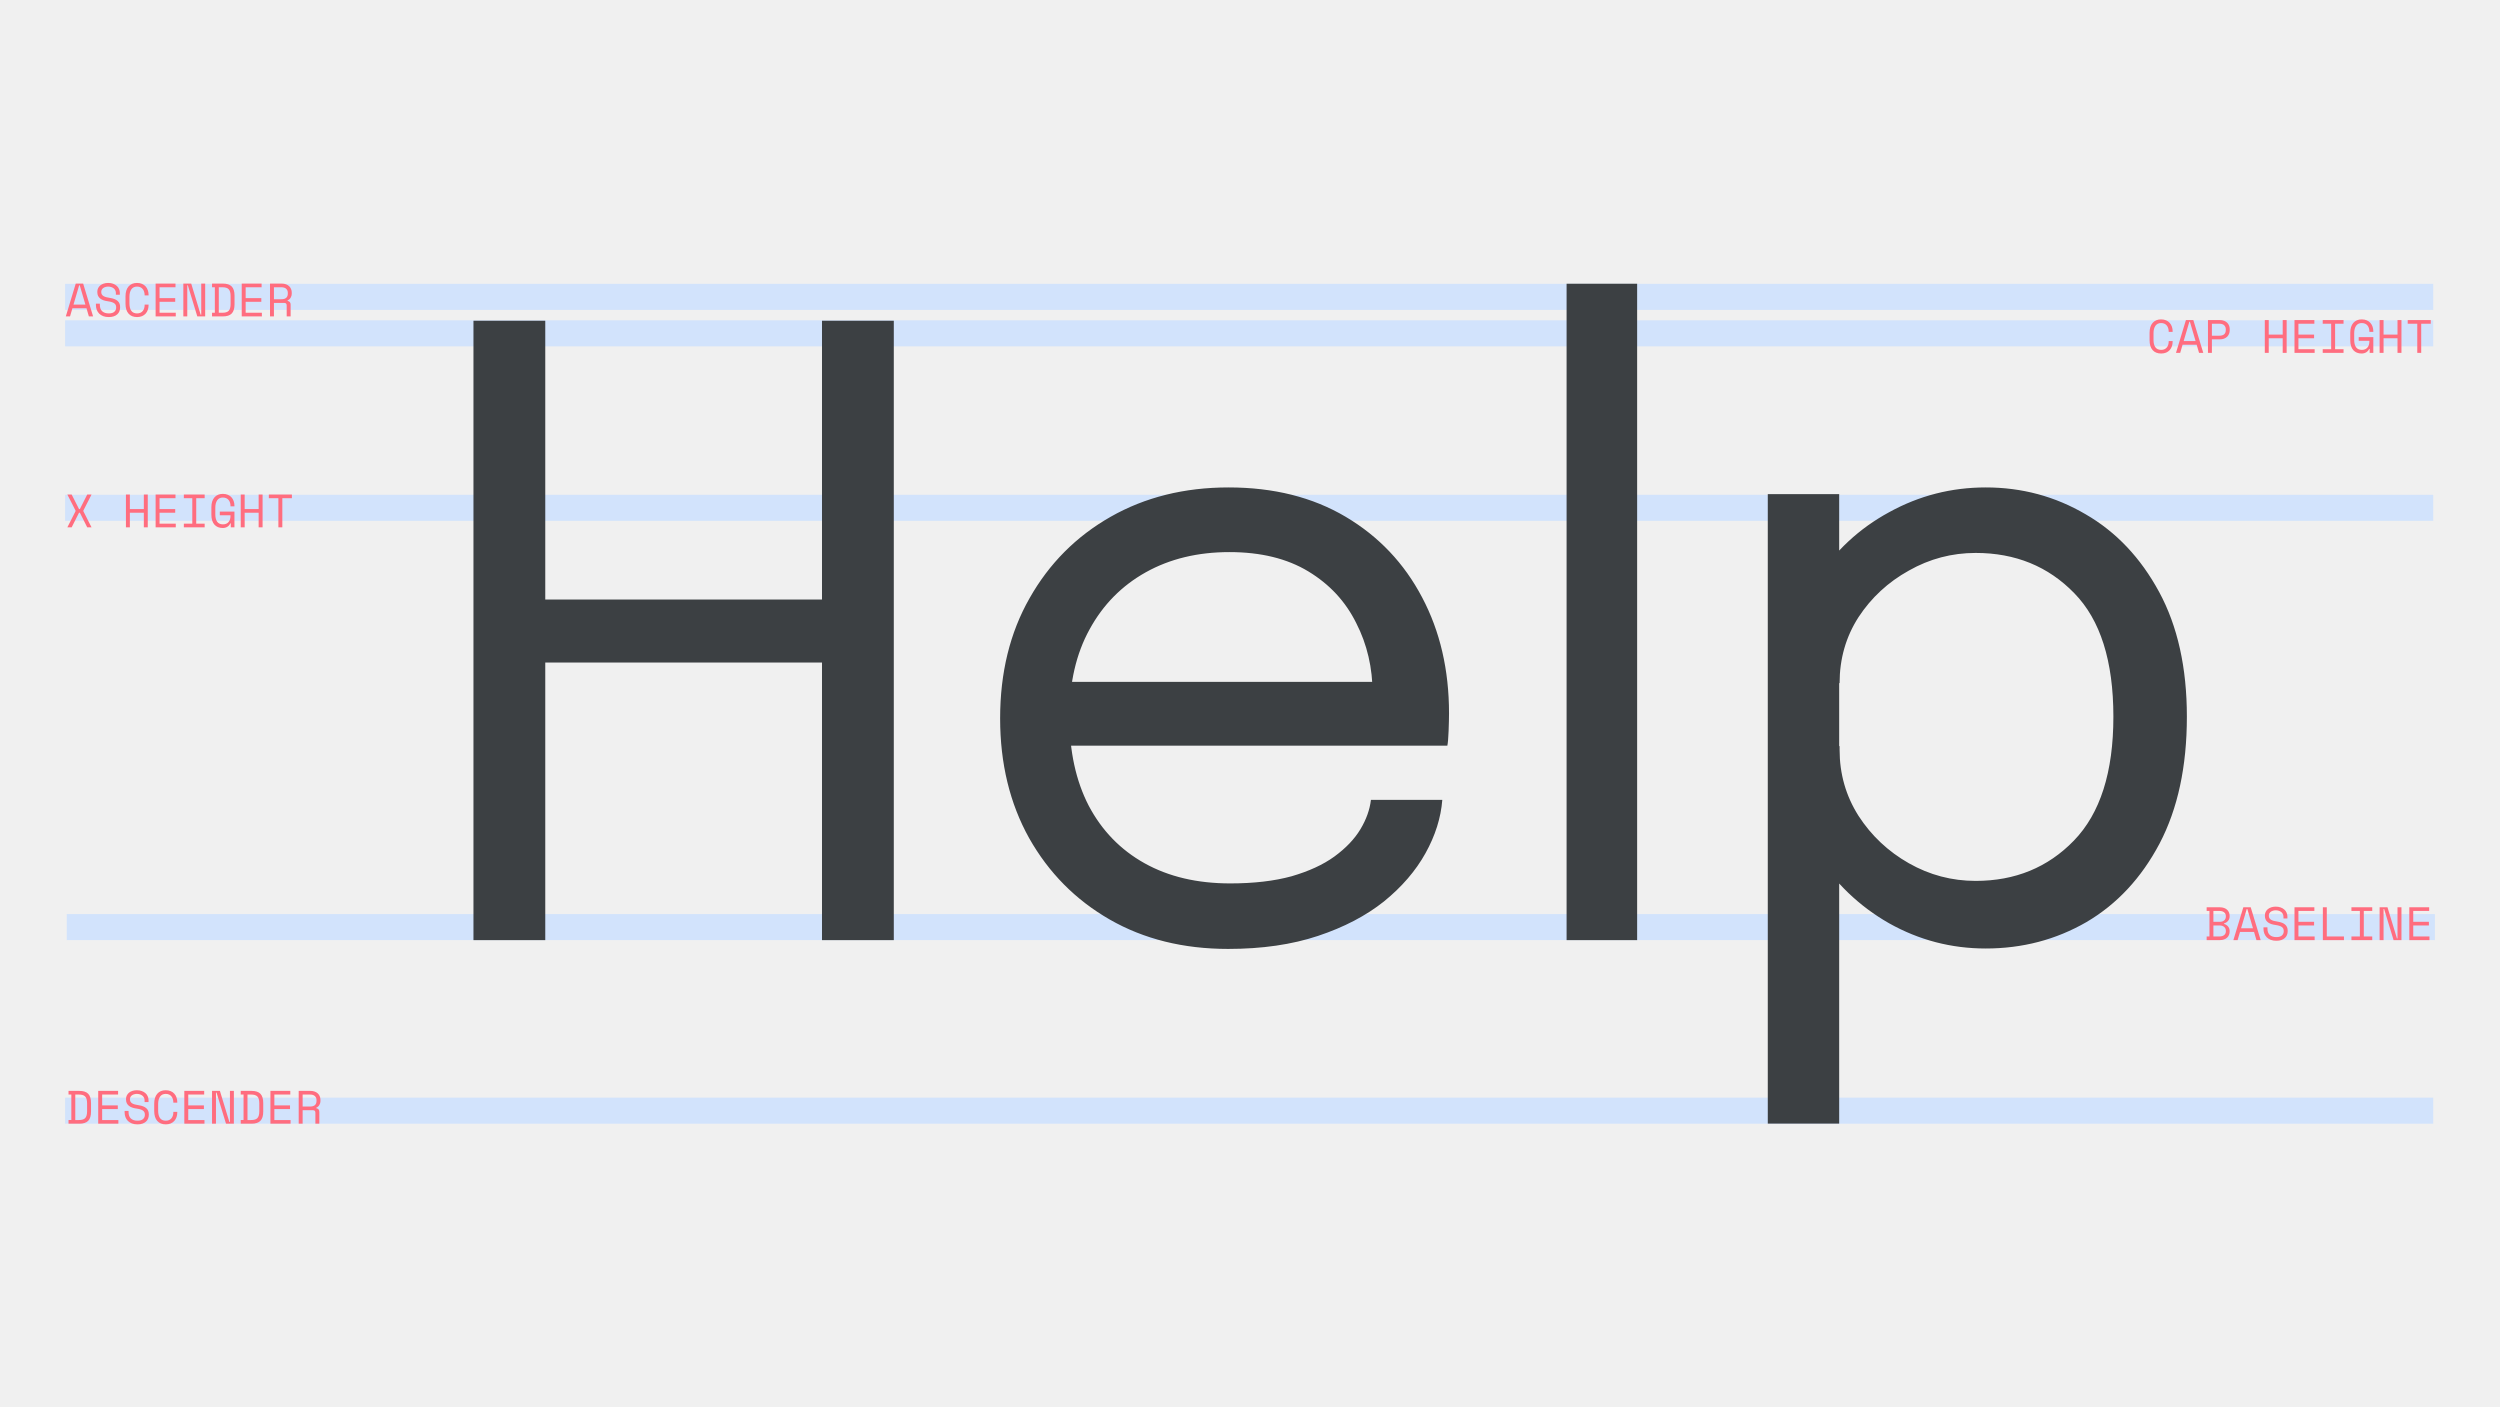
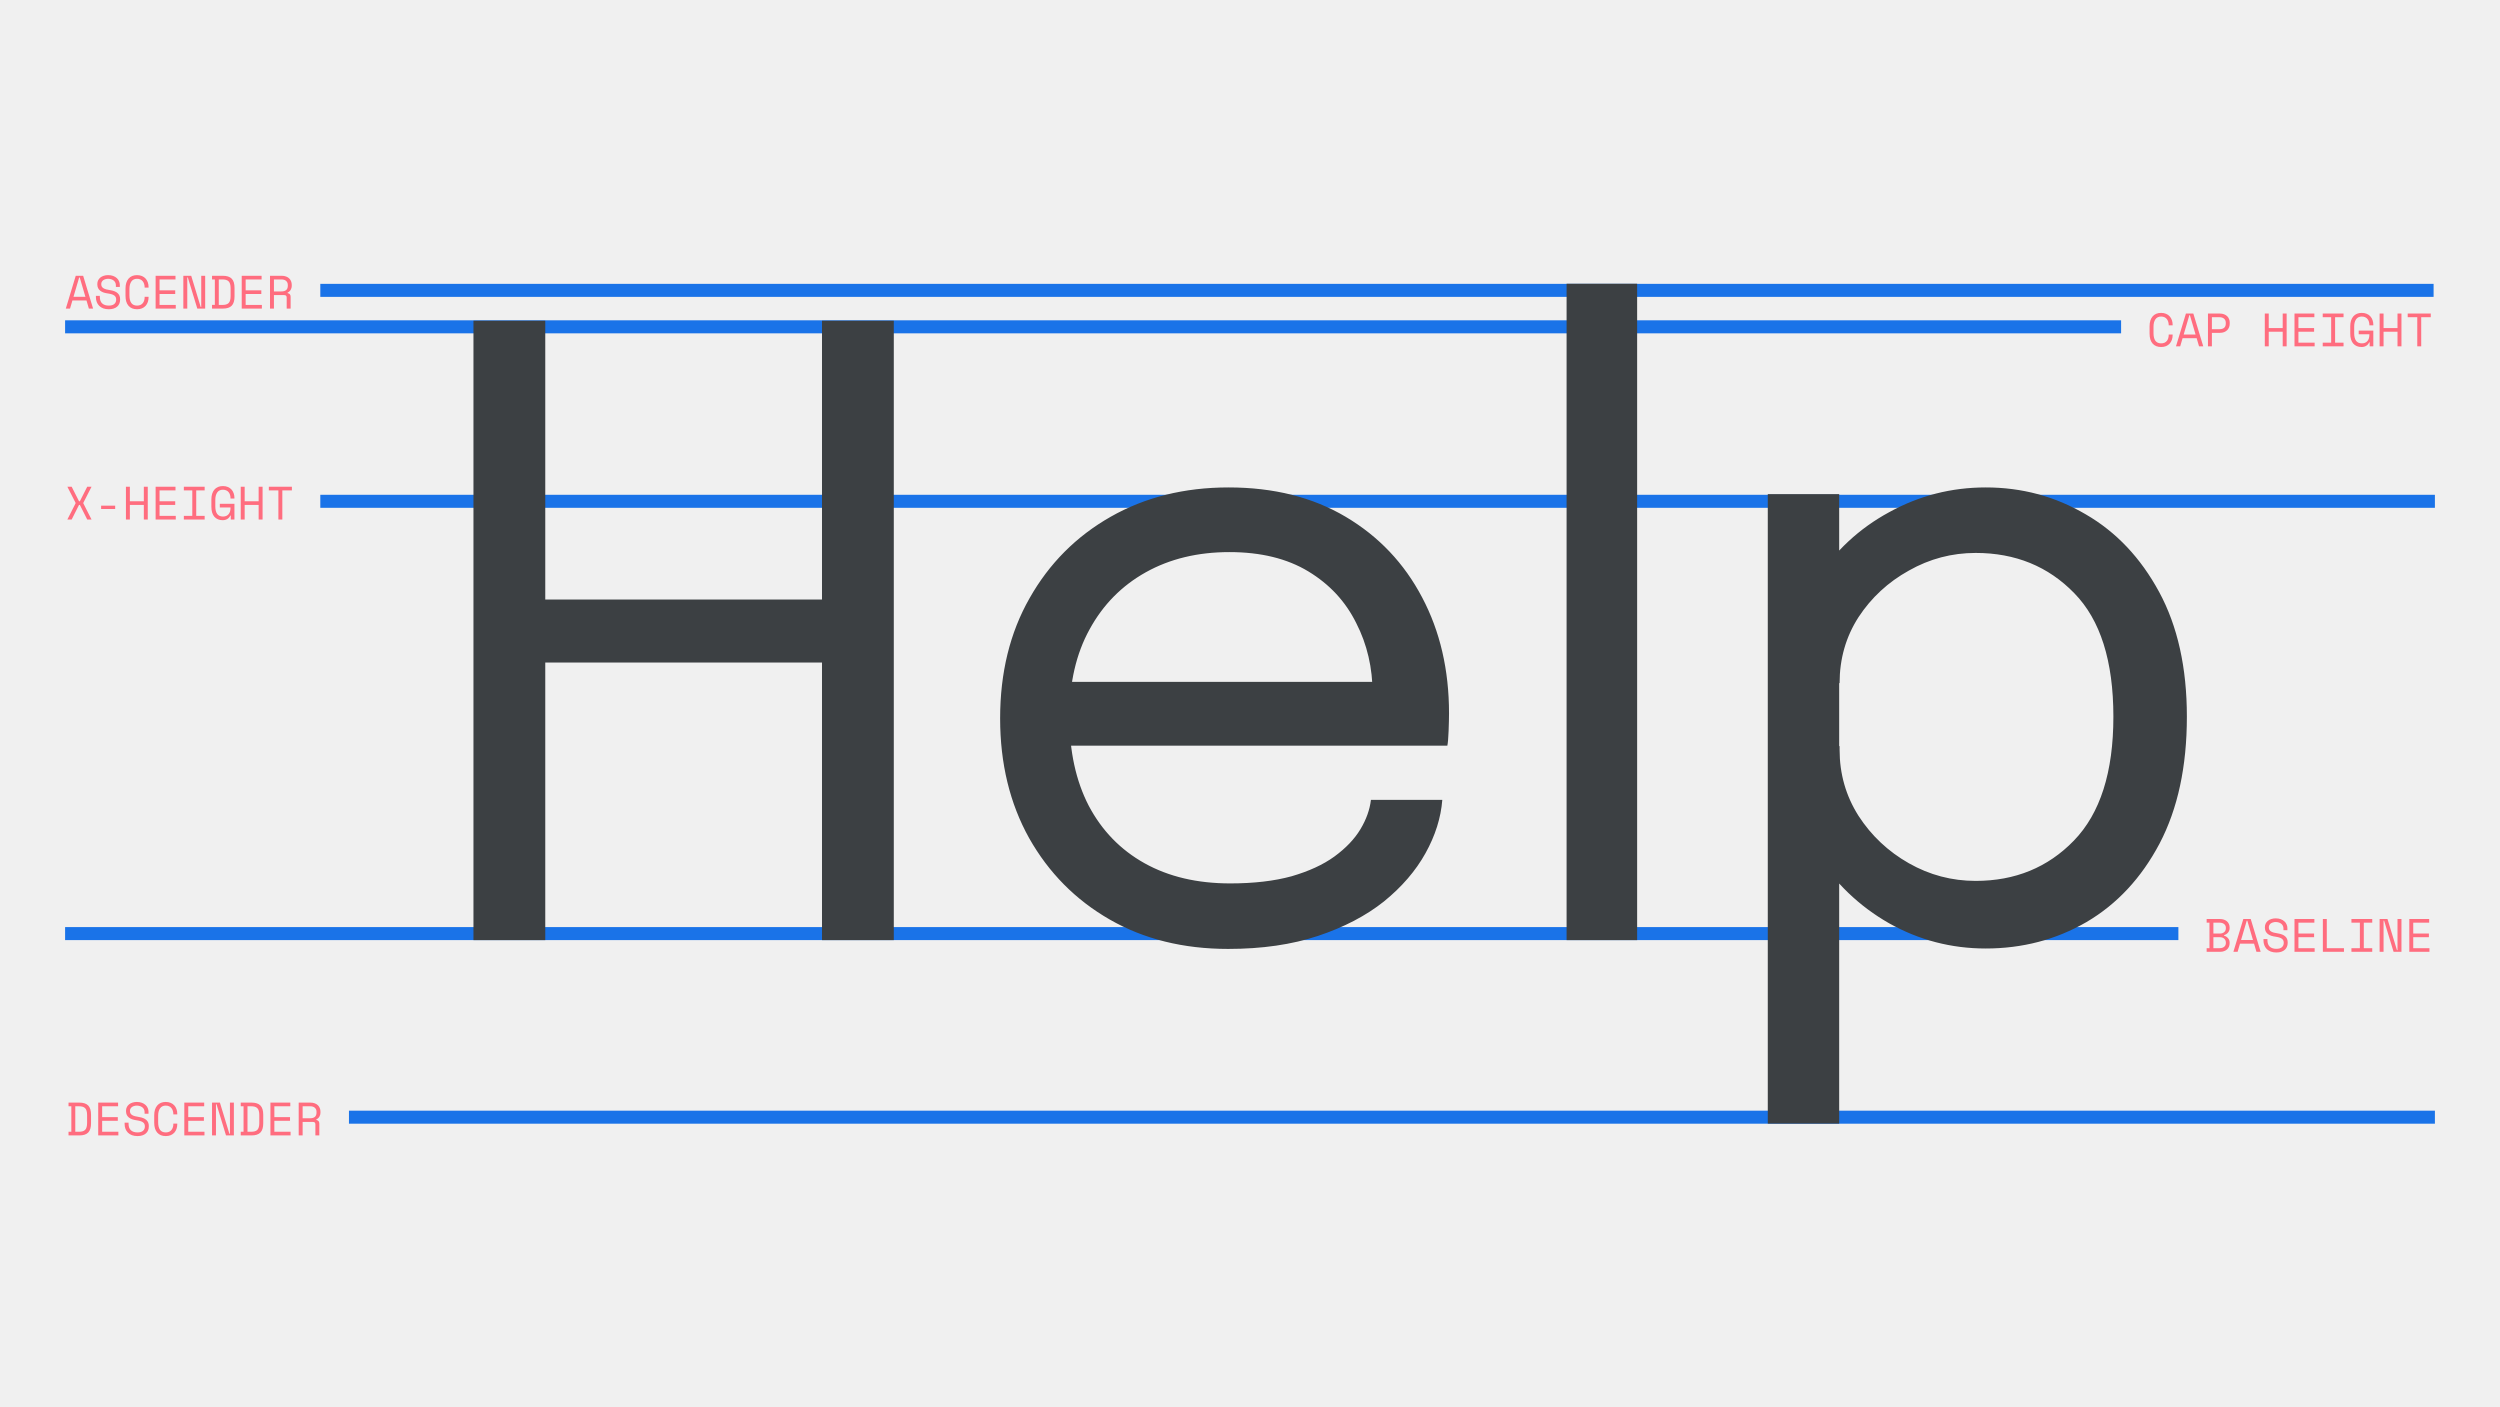
<svg xmlns="http://www.w3.org/2000/svg" width="1920" height="1080" fill="none">
  <g clip-path="url(#a)">
-     <path fill="#D2E3FC" d="M51.266 702h1818.73v20H51.266zM50 380h1818.73v20H50zM50 246h1818.73v20H50zM50 218h1818.73v20H50zM50 843h1818.73v20H50z" />
+     <path fill="#1A73E8" d="M50 712h1623v10H50zM246 380h1624v10H246zM50 246h1579v10H50zM246 218h1623v10H246zM268 853h1602v10H268z" />
    <path d="M686.44 246.312V722h-55.147V481.415l24.832 27.412H393.933l24.832-27.412V722h-55.147V246.312h55.147v243.165l-24.832-29.025h262.192l-24.832 29.025V246.312h55.147Zm112.618 326.37v-49.02h264.772l-9.67 16.126v-7.096c0-19.78-4.2-37.84-12.58-54.18-8.17-16.555-20.43-29.777-36.77-39.667-16.337-9.89-36.547-14.835-60.627-14.835-24.295 0-45.687 5.16-64.177 15.48-18.49 10.32-32.895 24.94-43.215 43.86-10.32 18.705-15.48 41.065-15.48 67.08 0 26.445 4.945 49.235 14.835 68.37 10.105 19.135 24.402 33.862 42.892 44.182 18.49 10.32 40.42 15.48 65.79 15.48 18.06 0 33.755-1.827 47.085-5.482 13.327-3.87 24.297-8.923 32.897-15.158 8.81-6.45 15.48-13.437 19.99-20.962 4.52-7.525 7.21-15.05 8.07-22.575h54.82c-1.07 13.76-5.37 27.412-12.9 40.957-7.52 13.545-18.17 25.908-31.93 37.088-13.76 10.965-30.63 19.78-50.63 26.445-19.994 6.665-42.999 9.998-69.014 9.998-34.4 0-64.715-7.525-90.945-22.576-26.23-15.05-46.87-35.905-61.92-62.565-14.835-26.66-22.253-57.297-22.253-91.912 0-35.045 7.525-65.79 22.575-92.235 15.05-26.66 35.798-47.515 62.243-62.565 26.445-15.05 56.652-22.575 90.622-22.575 34.615 0 64.612 7.525 89.982 22.575 25.37 15.05 44.93 35.69 58.69 61.92 13.76 26.015 20.64 55.685 20.64 89.01 0 3.44-.11 7.955-.32 13.545-.22 5.59-.54 9.352-.97 11.287H799.058Zm458.262-354.75V722h-54.18V217.932h54.18Zm100.34 645.001V379.505h54.83v483.428h-54.83Zm167.38-134.483c-26.44 0-51.17-6.45-74.17-19.35-23.01-13.115-41.71-31.068-56.12-53.858-14.19-22.79-21.28-48.805-21.28-78.045v-3.225l39.34-.967v2.902c0 18.49 4.84 35.368 14.51 50.633 9.89 15.265 22.79 27.412 38.7 36.442 15.91 9.03 33.01 13.545 51.28 13.545 30.32 0 55.47-10.32 75.47-30.96 20.21-20.855 30.31-52.567 30.31-95.137 0-42.785-10-74.39-29.99-94.815-20-20.64-45.26-30.96-75.79-30.96-18.27 0-35.37 4.515-51.28 13.545-15.91 8.815-28.81 20.747-38.7 35.797-9.67 15.05-14.51 31.928-14.51 50.633l-39.34-1.29c0-29.455 7.09-55.363 21.28-77.723 14.41-22.36 33.11-39.775 56.12-52.245 23-12.685 47.73-19.027 74.17-19.027 27.74 0 53.32 6.88 76.76 20.64 23.43 13.545 42.24 33.432 56.43 59.662 14.19 26.23 21.29 58.158 21.29 95.783 0 38.27-6.99 70.735-20.96 97.395-13.98 26.445-32.68 46.547-56.12 60.307-23.43 13.546-49.23 20.318-77.4 20.318Z" fill="#3C4043" />
-     <path d="M66.416 236.736h-10.8L53.78 243h-3.24l7.632-25.2h5.688l7.632 25.2h-3.24l-1.836-6.264Zm-5.616-17.64-4.356 14.832h9.144l-4.356-14.832H60.8Zm28.199 5.976c0-.816-.168-1.536-.504-2.16a4.27 4.27 0 0 0-1.296-1.548 6.154 6.154 0 0 0-1.908-.936 7.85 7.85 0 0 0-2.268-.324c-.696 0-1.356.096-1.98.288a5.694 5.694 0 0 0-1.692.756c-.48.336-.864.756-1.152 1.26-.288.48-.432 1.044-.432 1.692v.216c0 .696.144 1.296.432 1.8.288.48.708.9 1.26 1.26.576.336 1.284.624 2.124.864.84.216 1.824.408 2.952.576 2.64.408 4.584 1.188 5.832 2.34 1.248 1.128 1.872 2.652 1.872 4.572v.432c0 1.08-.192 2.076-.576 2.988a6.023 6.023 0 0 1-1.656 2.304c-.72.648-1.62 1.152-2.7 1.512-1.08.36-2.328.54-3.744.54-1.608 0-3.036-.228-4.284-.684-1.224-.48-2.256-1.128-3.096-1.944a8.68 8.68 0 0 1-1.872-2.916c-.432-1.128-.648-2.352-.648-3.672v-1.08h3.024v.864c0 2.208.6 3.864 1.8 4.968 1.224 1.104 2.916 1.656 5.076 1.656 1.872 0 3.276-.408 4.212-1.224.96-.84 1.44-1.944 1.44-3.312v-.216c0-1.32-.492-2.328-1.476-3.024-.96-.696-2.532-1.2-4.716-1.512-1.272-.168-2.424-.42-3.456-.756-1.008-.36-1.872-.816-2.592-1.368a5.91 5.91 0 0 1-1.656-2.052c-.384-.792-.576-1.728-.576-2.808v-.432c0-.984.204-1.884.612-2.7a6.563 6.563 0 0 1 1.692-2.124c.744-.6 1.62-1.056 2.628-1.368 1.032-.336 2.16-.504 3.384-.504 1.416 0 2.676.204 3.78.612 1.128.408 2.076.96 2.844 1.656a6.386 6.386 0 0 1 1.728 2.412c.408.912.612 1.872.612 2.88v1.512h-3.024v-1.296Zm16.247 15.624c1.032 0 1.908-.168 2.628-.504.744-.36 1.344-.828 1.8-1.404a5.77 5.77 0 0 0 1.044-2.016 8.04 8.04 0 0 0 .36-2.412v-.432h3.024v.432c0 1.272-.192 2.472-.576 3.6a8.618 8.618 0 0 1-1.692 2.916c-.744.816-1.668 1.464-2.772 1.944-1.104.456-2.376.684-3.816.684-2.784 0-4.956-.876-6.516-2.628-1.56-1.752-2.34-4.308-2.34-7.668v-5.616c0-3.264.78-5.796 2.34-7.596 1.56-1.8 3.732-2.7 6.516-2.7 1.44 0 2.712.24 3.816.72 1.104.456 2.028 1.104 2.772 1.944.744.816 1.308 1.788 1.692 2.916.384 1.104.576 2.292.576 3.564v.432h-3.024v-.432a8.795 8.795 0 0 0-.396-2.376 5.383 5.383 0 0 0-1.044-2.016 4.636 4.636 0 0 0-1.764-1.404c-.72-.36-1.596-.54-2.628-.54-1.944 0-3.408.708-4.392 2.124-.96 1.416-1.44 3.276-1.44 5.58v5.184c0 2.472.48 4.38 1.44 5.724.984 1.32 2.448 1.98 4.392 1.98Zm14.267-22.896h15.264v2.808h-12.24v8.352h12.024v2.808h-12.024v8.424h12.456V243h-15.48v-25.2Zm34.607 23.904h.432V217.8h3.024V243h-6.048l-7.272-23.904h-.432V243H140.8v-25.2h6.048l7.272 23.904Zm8.723-23.904h8.28c3.12 0 5.4.744 6.84 2.232 1.44 1.488 2.16 3.864 2.16 7.128v6.48c0 3.264-.72 5.64-2.16 7.128-1.44 1.488-3.72 2.232-6.84 2.232h-8.28v-2.844h2.16v-19.548h-2.16V217.8Zm7.848 22.392c1.104 0 2.052-.108 2.844-.324.816-.216 1.488-.576 2.016-1.08.528-.528.912-1.224 1.152-2.088.264-.864.396-1.956.396-3.276v-6.048c0-1.32-.132-2.412-.396-3.276-.24-.864-.624-1.548-1.152-2.052-.528-.528-1.2-.9-2.016-1.116-.792-.216-1.74-.324-2.844-.324h-2.664v19.584h2.664Zm14.951-22.392h15.264v2.808h-12.24v8.352h12.024v2.808h-12.024v8.424h12.456V243h-15.48v-25.2Zm37.559 25.2h-3.024v-8.424c0-.624-.144-1.104-.432-1.44-.288-.336-.792-.504-1.512-.504h-7.848V243h-3.024v-25.2h9c1.296 0 2.424.192 3.384.576.96.36 1.752.852 2.376 1.476a5.83 5.83 0 0 1 1.44 2.196 6.74 6.74 0 0 1 .504 2.592v1.08c0 .936-.264 1.872-.792 2.808-.504.936-1.296 1.656-2.376 2.16v.432c.72.12 1.284.408 1.692.864.408.456.612 1.104.612 1.944V243Zm-12.816-13.176h5.616c1.704 0 2.964-.36 3.78-1.08.84-.744 1.26-1.824 1.26-3.24v-.648c0-1.272-.42-2.292-1.26-3.06-.816-.792-2.076-1.188-3.78-1.188h-5.616v9.216ZM1659.73 268.696c1.03 0 1.91-.168 2.63-.504.74-.36 1.34-.828 1.8-1.404.48-.6.83-1.272 1.04-2.016a8.04 8.04 0 0 0 .36-2.412v-.432h3.03v.432c0 1.272-.2 2.472-.58 3.6a8.613 8.613 0 0 1-1.69 2.916c-.75.816-1.67 1.464-2.77 1.944-1.11.456-2.38.684-3.82.684-2.78 0-4.96-.876-6.52-2.628-1.56-1.752-2.34-4.308-2.34-7.668v-5.616c0-3.264.78-5.796 2.34-7.596 1.56-1.8 3.74-2.7 6.52-2.7 1.44 0 2.71.24 3.82.72a7.502 7.502 0 0 1 2.77 1.944 8.177 8.177 0 0 1 1.69 2.916c.38 1.104.58 2.292.58 3.564v.432h-3.03v-.432a8.636 8.636 0 0 0-.39-2.376 5.452 5.452 0 0 0-1.05-2.016 4.578 4.578 0 0 0-1.76-1.404c-.72-.36-1.6-.54-2.63-.54-1.94 0-3.41.708-4.39 2.124-.96 1.416-1.44 3.276-1.44 5.58v5.184c0 2.472.48 4.38 1.44 5.724.98 1.32 2.45 1.98 4.39 1.98Zm27.3-3.96h-10.8l-1.84 6.264h-3.24l7.64-25.2h5.68l7.64 25.2h-3.24l-1.84-6.264Zm-5.62-17.64-4.35 14.832h9.14l-4.35-14.832h-.44Zm17.33 13.536V271h-3.02v-25.2h9c1.29 0 2.42.192 3.38.576.96.36 1.75.852 2.38 1.476a6.027 6.027 0 0 1 1.44 2.196c.33.816.5 1.68.5 2.592v1.08c0 .912-.17 1.788-.5 2.628-.32.84-.8 1.584-1.44 2.232-.65.624-1.46 1.128-2.42 1.512-.96.36-2.07.54-3.34.54h-5.98Zm0-2.808h5.62c3.36 0 5.04-1.44 5.04-4.32v-.648c0-1.272-.42-2.292-1.26-3.06-.82-.792-2.08-1.188-3.78-1.188h-5.62v9.216Zm40.63-12.024h3.02v11.16h10.73V245.8h3.03V271h-3.03v-11.232h-10.73V271h-3.02v-25.2Zm22.8 0h15.26v2.808h-12.24v8.352h12.03v2.808h-12.03v8.424h12.46V271h-15.48v-25.2Zm21.68 0h15.99v2.808h-6.48v19.584h6.48V271h-15.99v-2.808h6.48v-19.584h-6.48V245.8Zm27.63 13.104h11.23V271h-2.81v-3.024h-.43c-.41 1.056-1.13 1.908-2.16 2.556-1.03.648-2.23.972-3.6.972-2.71 0-4.85-.876-6.41-2.628-1.54-1.752-2.3-4.308-2.3-7.668v-5.616c0-3.264.78-5.796 2.34-7.596 1.56-1.8 3.73-2.7 6.51-2.7 1.44 0 2.71.24 3.82.72 1.1.456 2.03 1.104 2.77 1.944a8.177 8.177 0 0 1 1.69 2.916c.39 1.104.58 2.292.58 3.564v.432h-3.03v-.432a7.92 7.92 0 0 0-.36-2.376 5.29 5.29 0 0 0-1.04-2.016 4.636 4.636 0 0 0-1.8-1.404c-.72-.36-1.6-.54-2.63-.54-1.94 0-3.41.708-4.39 2.124-.96 1.416-1.44 3.276-1.44 5.58v5.184c0 2.472.48 4.38 1.44 5.724.98 1.32 2.47 1.98 4.46 1.98 1.8 0 3.21-.576 4.22-1.728 1.03-1.152 1.54-2.76 1.54-4.824v-.432h-8.2v-2.808Zm16.06-13.104h3.03v11.16h10.72V245.8h3.03V271h-3.03v-11.232h-10.72V271h-3.03v-25.2Zm21.58 0h17.71v2.808h-7.34V271h-3.03v-22.392h-7.34V245.8ZM55.04 379.8l5.652 11.16h.648l5.652-11.16h3.312l-6.3 12.348v.432l6.3 12.42h-3.312l-5.652-11.232h-.648L55.04 405h-3.312l6.3-12.42v-.432l-6.3-12.348h3.312Zm41.674 0h3.024v11.16h10.728V379.8h3.024V405h-3.024v-11.232H99.738V405h-3.024v-25.2Zm22.799 0h15.264v2.808h-12.24v8.352h12.024v2.808h-12.024v8.424h12.456V405h-15.48v-25.2Zm21.683 0h15.984v2.808h-6.48v19.584h6.48V405h-15.984v-2.808h6.48v-19.584h-6.48V379.8Zm27.623 13.104h11.232V405h-2.808v-3.024h-.432c-.408 1.056-1.128 1.908-2.16 2.556-1.032.648-2.232.972-3.6.972-2.712 0-4.848-.876-6.408-2.628-1.536-1.752-2.304-4.308-2.304-7.668v-5.616c0-3.264.78-5.796 2.34-7.596 1.56-1.8 3.732-2.7 6.516-2.7 1.44 0 2.712.24 3.816.72 1.104.456 2.028 1.104 2.772 1.944.744.816 1.308 1.788 1.692 2.916.384 1.104.576 2.292.576 3.564v.432h-3.024v-.432a7.92 7.92 0 0 0-.36-2.376 5.383 5.383 0 0 0-1.044-2.016c-.456-.6-1.056-1.068-1.8-1.404-.72-.36-1.596-.54-2.628-.54-1.944 0-3.408.708-4.392 2.124-.96 1.416-1.44 3.276-1.44 5.58v5.184c0 2.472.48 4.38 1.44 5.724.984 1.32 2.472 1.98 4.464 1.98 1.8 0 3.204-.576 4.212-1.728 1.032-1.152 1.548-2.76 1.548-4.824v-.432h-8.208v-2.808Zm16.067-13.104h3.024v11.16h10.728V379.8h3.024V405h-3.024v-11.232H187.91V405h-3.024v-25.2Zm21.575 0h17.712v2.808h-7.344V405h-3.024v-22.392h-7.344V379.8ZM1694.71 719.192h2.16v-19.584h-2.16V696.8h10.19c1.2 0 2.25.168 3.16.504.94.336 1.72.792 2.34 1.368a5.231 5.231 0 0 1 1.44 2.088c.34.792.51 1.656.51 2.592v.432c0 .696-.11 1.332-.33 1.908a4.99 4.99 0 0 1-.9 1.548 5.99 5.99 0 0 1-1.36 1.188 6.53 6.53 0 0 1-1.66.72v.432c1.2.336 2.21.984 3.02 1.944.82.936 1.23 2.088 1.23 3.456v.432c0 .936-.17 1.812-.51 2.628a5.587 5.587 0 0 1-1.44 2.088c-.62.576-1.4 1.032-2.34 1.368-.91.336-1.96.504-3.16.504h-10.19v-2.808Zm5.18 0h4.79c1.42 0 2.57-.348 3.46-1.044.88-.72 1.33-1.704 1.33-2.952v-.216c0-1.296-.42-2.316-1.26-3.06-.84-.768-1.98-1.152-3.42-1.152h-4.9v8.424Zm0-11.232h4.9c1.44 0 2.58-.372 3.42-1.116.84-.744 1.26-1.764 1.26-3.06v-.216c0-1.224-.45-2.184-1.33-2.88-.89-.72-2.04-1.08-3.46-1.08h-4.79v8.352Zm31.23 7.776h-10.8l-1.84 6.264h-3.24l7.63-25.2h5.69l7.63 25.2h-3.24l-1.83-6.264Zm-5.62-17.64-4.36 14.832h9.15l-4.36-14.832h-.43Zm28.2 5.976c0-.816-.17-1.536-.51-2.16a4.255 4.255 0 0 0-1.29-1.548 6.143 6.143 0 0 0-1.91-.936 7.875 7.875 0 0 0-2.27-.324c-.69 0-1.35.096-1.98.288-.62.168-1.19.42-1.69.756-.48.336-.86.756-1.15 1.26-.29.48-.43 1.044-.43 1.692v.216c0 .696.14 1.296.43 1.8.29.48.71.9 1.26 1.26.57.336 1.28.624 2.12.864.84.216 1.83.408 2.95.576 2.64.408 4.59 1.188 5.84 2.34 1.24 1.128 1.87 2.652 1.87 4.572v.432c0 1.08-.19 2.076-.58 2.988a6.05 6.05 0 0 1-1.65 2.304c-.72.648-1.62 1.152-2.7 1.512-1.08.36-2.33.54-3.75.54-1.61 0-3.03-.228-4.28-.684-1.23-.48-2.26-1.128-3.1-1.944a8.737 8.737 0 0 1-1.87-2.916c-.43-1.128-.65-2.352-.65-3.672v-1.08h3.03v.864c0 2.208.6 3.864 1.8 4.968 1.22 1.104 2.91 1.656 5.07 1.656 1.87 0 3.28-.408 4.21-1.224.96-.84 1.44-1.944 1.44-3.312v-.216c0-1.32-.49-2.328-1.47-3.024-.96-.696-2.53-1.2-4.72-1.512-1.27-.168-2.42-.42-3.45-.756-1.01-.36-1.88-.816-2.6-1.368a5.847 5.847 0 0 1-1.65-2.052c-.39-.792-.58-1.728-.58-2.808v-.432c0-.984.21-1.884.61-2.7.41-.816.98-1.524 1.7-2.124.74-.6 1.62-1.056 2.62-1.368 1.04-.336 2.16-.504 3.39-.504 1.41 0 2.67.204 3.78.612 1.13.408 2.07.96 2.84 1.656a6.327 6.327 0 0 1 1.73 2.412c.41.912.61 1.872.61 2.88v1.512h-3.02v-1.296Zm8.47-7.272h15.26v2.808h-12.24v8.352h12.03v2.808h-12.03v8.424h12.46V722h-15.48v-25.2Zm21.79 0h3.02v22.392h13.18V722h-16.2v-25.2Zm21.94 0h15.98v2.808h-6.48v19.584h6.48V722h-15.98v-2.808h6.48v-19.584h-6.48V696.8Zm34.96 23.904h.43V696.8h3.03V722h-6.05l-7.27-23.904h-.43V722h-3.03v-25.2h6.05l7.27 23.904Zm9.48-23.904h15.27v2.808h-12.24v8.352h12.02v2.808h-12.02v8.424h12.45V722h-15.48v-25.2ZM52.628 837.8h8.28c3.12 0 5.4.744 6.84 2.232 1.44 1.488 2.16 3.864 2.16 7.128v6.48c0 3.264-.72 5.64-2.16 7.128-1.44 1.488-3.72 2.232-6.84 2.232h-8.28v-2.844h2.16v-19.548h-2.16V837.8Zm7.848 22.392c1.104 0 2.052-.108 2.844-.324.816-.216 1.488-.576 2.016-1.08.528-.528.912-1.224 1.152-2.088.264-.864.396-1.956.396-3.276v-6.048c0-1.32-.132-2.412-.396-3.276-.24-.864-.624-1.548-1.152-2.052-.528-.528-1.2-.9-2.016-1.116-.792-.216-1.74-.324-2.844-.324h-2.664v19.584h2.664ZM75.427 837.8h15.264v2.808h-12.24v8.352h12.024v2.808H78.451v8.424h12.456V863h-15.48v-25.2Zm35.615 7.272c0-.816-.168-1.536-.504-2.16a4.27 4.27 0 0 0-1.296-1.548 6.154 6.154 0 0 0-1.908-.936 7.85 7.85 0 0 0-2.268-.324c-.696 0-1.356.096-1.98.288a5.694 5.694 0 0 0-1.692.756c-.48.336-.864.756-1.152 1.26-.288.48-.432 1.044-.432 1.692v.216c0 .696.144 1.296.432 1.8.288.48.708.9 1.26 1.26.576.336 1.284.624 2.124.864.84.216 1.824.408 2.952.576 2.64.408 4.584 1.188 5.832 2.34 1.248 1.128 1.872 2.652 1.872 4.572v.432c0 1.08-.192 2.076-.576 2.988a6.023 6.023 0 0 1-1.656 2.304c-.72.648-1.62 1.152-2.7 1.512-1.08.36-2.328.54-3.744.54-1.608 0-3.036-.228-4.284-.684-1.224-.48-2.256-1.128-3.096-1.944a8.68 8.68 0 0 1-1.872-2.916c-.432-1.128-.648-2.352-.648-3.672v-1.08h3.024v.864c0 2.208.6 3.864 1.8 4.968 1.224 1.104 2.916 1.656 5.076 1.656 1.872 0 3.276-.408 4.212-1.224.96-.84 1.44-1.944 1.44-3.312v-.216c0-1.32-.492-2.328-1.476-3.024-.96-.696-2.532-1.2-4.716-1.512-1.272-.168-2.424-.42-3.456-.756-1.008-.36-1.872-.816-2.592-1.368a5.91 5.91 0 0 1-1.656-2.052c-.384-.792-.576-1.728-.576-2.808v-.432c0-.984.204-1.884.612-2.7a6.563 6.563 0 0 1 1.692-2.124c.744-.6 1.62-1.056 2.628-1.368 1.032-.336 2.16-.504 3.384-.504 1.416 0 2.676.204 3.78.612 1.128.408 2.076.96 2.844 1.656a6.386 6.386 0 0 1 1.728 2.412c.408.912.612 1.872.612 2.88v1.512h-3.024v-1.296Zm16.247 15.624c1.032 0 1.908-.168 2.628-.504.744-.36 1.344-.828 1.8-1.404a5.77 5.77 0 0 0 1.044-2.016 8.04 8.04 0 0 0 .36-2.412v-.432h3.024v.432c0 1.272-.192 2.472-.576 3.6a8.618 8.618 0 0 1-1.692 2.916c-.744.816-1.668 1.464-2.772 1.944-1.104.456-2.376.684-3.816.684-2.784 0-4.956-.876-6.516-2.628-1.56-1.752-2.34-4.308-2.34-7.668v-5.616c0-3.264.78-5.796 2.34-7.596 1.56-1.8 3.732-2.7 6.516-2.7 1.44 0 2.712.24 3.816.72 1.104.456 2.028 1.104 2.772 1.944.744.816 1.308 1.788 1.692 2.916.384 1.104.576 2.292.576 3.564v.432h-3.024v-.432a8.795 8.795 0 0 0-.396-2.376 5.383 5.383 0 0 0-1.044-2.016 4.636 4.636 0 0 0-1.764-1.404c-.72-.36-1.596-.54-2.628-.54-1.944 0-3.408.708-4.392 2.124-.96 1.416-1.44 3.276-1.44 5.58v5.184c0 2.472.48 4.38 1.44 5.724.984 1.32 2.448 1.98 4.392 1.98Zm14.267-22.896h15.264v2.808h-12.24v8.352h12.024v2.808H144.58v8.424h12.456V863h-15.48v-25.2Zm34.607 23.904h.432V837.8h3.024V863h-6.048l-7.272-23.904h-.432V863h-3.024v-25.2h6.048l7.272 23.904Zm8.723-23.904h8.28c3.12 0 5.4.744 6.84 2.232 1.44 1.488 2.16 3.864 2.16 7.128v6.48c0 3.264-.72 5.64-2.16 7.128-1.44 1.488-3.72 2.232-6.84 2.232h-8.28v-2.844h2.16v-19.548h-2.16V837.8Zm7.848 22.392c1.104 0 2.052-.108 2.844-.324.816-.216 1.488-.576 2.016-1.08.528-.528.912-1.224 1.152-2.088.264-.864.396-1.956.396-3.276v-6.048c0-1.32-.132-2.412-.396-3.276-.24-.864-.624-1.548-1.152-2.052-.528-.528-1.2-.9-2.016-1.116-.792-.216-1.74-.324-2.844-.324h-2.664v19.584h2.664Zm14.951-22.392h15.264v2.808h-12.24v8.352h12.024v2.808h-12.024v8.424h12.456V863h-15.48v-25.2Zm37.559 25.2h-3.024v-8.424c0-.624-.144-1.104-.432-1.44-.288-.336-.792-.504-1.512-.504h-7.848V863h-3.024v-25.2h9c1.296 0 2.424.192 3.384.576.96.36 1.752.852 2.376 1.476a5.83 5.83 0 0 1 1.44 2.196 6.74 6.74 0 0 1 .504 2.592v1.08c0 .936-.264 1.872-.792 2.808-.504.936-1.296 1.656-2.376 2.16v.432c.72.12 1.284.408 1.692.864.408.456.612 1.104.612 1.944V863Zm-12.816-13.176h5.616c1.704 0 2.964-.36 3.78-1.08.84-.744 1.26-1.824 1.26-3.24v-.648c0-1.272-.42-2.292-1.26-3.06-.816-.792-2.076-1.188-3.78-1.188h-5.616v9.216Z" fill="#FF6D7F" />
+     <path d="M66.416 230.736h-10.8L53.78 237h-3.24l7.632-25.2h5.688l7.632 25.2h-3.24l-1.836-6.264Zm-5.616-17.64-4.356 14.832h9.144l-4.356-14.832H60.8Zm28.199 5.976c0-.816-.168-1.536-.504-2.16a4.27 4.27 0 0 0-1.296-1.548 6.154 6.154 0 0 0-1.908-.936 7.85 7.85 0 0 0-2.268-.324c-.696 0-1.356.096-1.98.288a5.694 5.694 0 0 0-1.692.756c-.48.336-.864.756-1.152 1.26-.288.48-.432 1.044-.432 1.692v.216c0 .696.144 1.296.432 1.8.288.48.708.9 1.26 1.26.576.336 1.284.624 2.124.864.84.216 1.824.408 2.952.576 2.64.408 4.584 1.188 5.832 2.34 1.248 1.128 1.872 2.652 1.872 4.572v.432c0 1.08-.192 2.076-.576 2.988a6.023 6.023 0 0 1-1.656 2.304c-.72.648-1.62 1.152-2.7 1.512-1.08.36-2.328.54-3.744.54-1.608 0-3.036-.228-4.284-.684-1.224-.48-2.256-1.128-3.096-1.944a8.68 8.68 0 0 1-1.872-2.916c-.432-1.128-.648-2.352-.648-3.672v-1.08h3.024v.864c0 2.208.6 3.864 1.8 4.968 1.224 1.104 2.916 1.656 5.076 1.656 1.872 0 3.276-.408 4.212-1.224.96-.84 1.44-1.944 1.44-3.312v-.216c0-1.32-.492-2.328-1.476-3.024-.96-.696-2.532-1.2-4.716-1.512-1.272-.168-2.424-.42-3.456-.756-1.008-.36-1.872-.816-2.592-1.368a5.91 5.91 0 0 1-1.656-2.052c-.384-.792-.576-1.728-.576-2.808v-.432c0-.984.204-1.884.612-2.7a6.563 6.563 0 0 1 1.692-2.124c.744-.6 1.62-1.056 2.628-1.368 1.032-.336 2.16-.504 3.384-.504 1.416 0 2.676.204 3.78.612 1.128.408 2.076.96 2.844 1.656a6.386 6.386 0 0 1 1.728 2.412c.408.912.612 1.872.612 2.88v1.512h-3.024v-1.296Zm16.247 15.624c1.032 0 1.908-.168 2.628-.504.744-.36 1.344-.828 1.8-1.404a5.77 5.77 0 0 0 1.044-2.016 8.04 8.04 0 0 0 .36-2.412v-.432h3.024v.432c0 1.272-.192 2.472-.576 3.6a8.618 8.618 0 0 1-1.692 2.916c-.744.816-1.668 1.464-2.772 1.944-1.104.456-2.376.684-3.816.684-2.784 0-4.956-.876-6.516-2.628-1.56-1.752-2.34-4.308-2.34-7.668v-5.616c0-3.264.78-5.796 2.34-7.596 1.56-1.8 3.732-2.7 6.516-2.7 1.44 0 2.712.24 3.816.72 1.104.456 2.028 1.104 2.772 1.944.744.816 1.308 1.788 1.692 2.916.384 1.104.576 2.292.576 3.564v.432h-3.024v-.432a8.795 8.795 0 0 0-.396-2.376 5.383 5.383 0 0 0-1.044-2.016 4.636 4.636 0 0 0-1.764-1.404c-.72-.36-1.596-.54-2.628-.54-1.944 0-3.408.708-4.392 2.124-.96 1.416-1.44 3.276-1.44 5.58v5.184c0 2.472.48 4.38 1.44 5.724.984 1.32 2.448 1.98 4.392 1.98Zm14.267-22.896h15.264v2.808h-12.24v8.352h12.024v2.808h-12.024v8.424h12.456V237h-15.48v-25.2Zm34.607 23.904h.432V211.8h3.024V237h-6.048l-7.272-23.904h-.432V237H140.8v-25.2h6.048l7.272 23.904Zm8.723-23.904h8.28c3.12 0 5.4.744 6.84 2.232 1.44 1.488 2.16 3.864 2.16 7.128v6.48c0 3.264-.72 5.64-2.16 7.128-1.44 1.488-3.72 2.232-6.84 2.232h-8.28v-2.844h2.16v-19.548h-2.16V211.8Zm7.848 22.392c1.104 0 2.052-.108 2.844-.324.816-.216 1.488-.576 2.016-1.08.528-.528.912-1.224 1.152-2.088.264-.864.396-1.956.396-3.276v-6.048c0-1.32-.132-2.412-.396-3.276-.24-.864-.624-1.548-1.152-2.052-.528-.528-1.2-.9-2.016-1.116-.792-.216-1.74-.324-2.844-.324h-2.664v19.584h2.664Zm14.951-22.392h15.264v2.808h-12.24v8.352h12.024v2.808h-12.024v8.424h12.456V237h-15.48v-25.2Zm37.559 25.2h-3.024v-8.424c0-.624-.144-1.104-.432-1.44-.288-.336-.792-.504-1.512-.504h-7.848V237h-3.024v-25.2h9c1.296 0 2.424.192 3.384.576.96.36 1.752.852 2.376 1.476a5.83 5.83 0 0 1 1.44 2.196 6.74 6.74 0 0 1 .504 2.592v1.08c0 .936-.264 1.872-.792 2.808-.504.936-1.296 1.656-2.376 2.16v.432c.72.12 1.284.408 1.692.864.408.456.612 1.104.612 1.944V237Zm-12.816-13.176h5.616c1.704 0 2.964-.36 3.78-1.08.84-.744 1.26-1.824 1.26-3.24v-.648c0-1.272-.42-2.292-1.26-3.06-.816-.792-2.076-1.188-3.78-1.188h-5.616v9.216ZM1659.73 263.696c1.03 0 1.91-.168 2.63-.504.74-.36 1.34-.828 1.8-1.404.48-.6.83-1.272 1.04-2.016a8.04 8.04 0 0 0 .36-2.412v-.432h3.03v.432c0 1.272-.2 2.472-.58 3.6a8.613 8.613 0 0 1-1.69 2.916c-.75.816-1.67 1.464-2.77 1.944-1.11.456-2.38.684-3.82.684-2.78 0-4.96-.876-6.52-2.628-1.56-1.752-2.34-4.308-2.34-7.668v-5.616c0-3.264.78-5.796 2.34-7.596 1.56-1.8 3.74-2.7 6.52-2.7 1.44 0 2.71.24 3.82.72a7.502 7.502 0 0 1 2.77 1.944 8.177 8.177 0 0 1 1.69 2.916c.38 1.104.58 2.292.58 3.564v.432h-3.03v-.432a8.636 8.636 0 0 0-.39-2.376 5.452 5.452 0 0 0-1.05-2.016 4.578 4.578 0 0 0-1.76-1.404c-.72-.36-1.6-.54-2.63-.54-1.94 0-3.41.708-4.39 2.124-.96 1.416-1.44 3.276-1.44 5.58v5.184c0 2.472.48 4.38 1.44 5.724.98 1.32 2.45 1.98 4.39 1.98Zm27.3-3.96h-10.8l-1.84 6.264h-3.24l7.64-25.2h5.68l7.64 25.2h-3.24l-1.84-6.264Zm-5.62-17.64-4.35 14.832h9.14l-4.35-14.832h-.44Zm17.33 13.536V266h-3.02v-25.2h9c1.29 0 2.42.192 3.38.576.96.36 1.75.852 2.38 1.476a6.027 6.027 0 0 1 1.44 2.196c.33.816.5 1.68.5 2.592v1.08c0 .912-.17 1.788-.5 2.628-.32.84-.8 1.584-1.44 2.232-.65.624-1.46 1.128-2.42 1.512-.96.36-2.07.54-3.34.54h-5.98Zm0-2.808h5.62c3.36 0 5.04-1.44 5.04-4.32v-.648c0-1.272-.42-2.292-1.26-3.06-.82-.792-2.08-1.188-3.78-1.188h-5.62v9.216Zm40.63-12.024h3.02v11.16h10.73V240.8h3.03V266h-3.03v-11.232h-10.73V266h-3.02v-25.2Zm22.8 0h15.26v2.808h-12.24v8.352h12.03v2.808h-12.03v8.424h12.46V266h-15.48v-25.2Zm21.68 0h15.99v2.808h-6.48v19.584h6.48V266h-15.99v-2.808h6.48v-19.584h-6.48V240.8Zm27.63 13.104h11.23V266h-2.81v-3.024h-.43c-.41 1.056-1.13 1.908-2.16 2.556-1.03.648-2.23.972-3.6.972-2.71 0-4.85-.876-6.41-2.628-1.54-1.752-2.3-4.308-2.3-7.668v-5.616c0-3.264.78-5.796 2.34-7.596 1.56-1.8 3.73-2.7 6.51-2.7 1.44 0 2.71.24 3.82.72 1.1.456 2.03 1.104 2.77 1.944a8.177 8.177 0 0 1 1.69 2.916c.39 1.104.58 2.292.58 3.564v.432h-3.03v-.432a7.92 7.92 0 0 0-.36-2.376 5.29 5.29 0 0 0-1.04-2.016 4.636 4.636 0 0 0-1.8-1.404c-.72-.36-1.6-.54-2.63-.54-1.94 0-3.41.708-4.39 2.124-.96 1.416-1.44 3.276-1.44 5.58v5.184c0 2.472.48 4.38 1.44 5.724.98 1.32 2.47 1.98 4.46 1.98 1.8 0 3.21-.576 4.22-1.728 1.03-1.152 1.54-2.76 1.54-4.824v-.432h-8.2v-2.808Zm16.06-13.104h3.03v11.16h10.72V240.8h3.03V266h-3.03v-11.232h-10.72V266h-3.03v-25.2Zm21.58 0h17.71v2.808h-7.34V266h-3.03v-22.392h-7.34V240.8ZM55.04 373.8l5.652 11.16h.648l5.652-11.16h3.312l-6.3 12.348v.432l6.3 12.42h-3.312l-5.652-11.232h-.648L55.04 399h-3.312l6.3-12.42v-.432l-6.3-12.348h3.312Zm22.619 14.544h10.8v2.592h-10.8v-2.592ZM96.714 373.8h3.024v11.16h10.728V373.8h3.024V399h-3.024v-11.232H99.738V399h-3.024v-25.2Zm22.799 0h15.264v2.808h-12.24v8.352h12.024v2.808h-12.024v8.424h12.456V399h-15.48v-25.2Zm21.683 0h15.984v2.808h-6.48v19.584h6.48V399h-15.984v-2.808h6.48v-19.584h-6.48V373.8Zm27.623 13.104h11.232V399h-2.808v-3.024h-.432c-.408 1.056-1.128 1.908-2.16 2.556-1.032.648-2.232.972-3.6.972-2.712 0-4.848-.876-6.408-2.628-1.536-1.752-2.304-4.308-2.304-7.668v-5.616c0-3.264.78-5.796 2.34-7.596 1.56-1.8 3.732-2.7 6.516-2.7 1.44 0 2.712.24 3.816.72 1.104.456 2.028 1.104 2.772 1.944.744.816 1.308 1.788 1.692 2.916.384 1.104.576 2.292.576 3.564v.432h-3.024v-.432a7.92 7.92 0 0 0-.36-2.376 5.383 5.383 0 0 0-1.044-2.016c-.456-.6-1.056-1.068-1.8-1.404-.72-.36-1.596-.54-2.628-.54-1.944 0-3.408.708-4.392 2.124-.96 1.416-1.44 3.276-1.44 5.58v5.184c0 2.472.48 4.38 1.44 5.724.984 1.32 2.472 1.98 4.464 1.98 1.8 0 3.204-.576 4.212-1.728 1.032-1.152 1.548-2.76 1.548-4.824v-.432h-8.208v-2.808Zm16.067-13.104h3.024v11.16h10.728V373.8h3.024V399h-3.024v-11.232H187.91V399h-3.024v-25.2Zm21.575 0h17.712v2.808h-7.344V399h-3.024v-22.392h-7.344V373.8ZM1694.71 728.192h2.16v-19.584h-2.16V705.8h10.19c1.2 0 2.25.168 3.16.504.94.336 1.72.792 2.34 1.368a5.231 5.231 0 0 1 1.44 2.088c.34.792.51 1.656.51 2.592v.432c0 .696-.11 1.332-.33 1.908a4.99 4.99 0 0 1-.9 1.548 5.99 5.99 0 0 1-1.36 1.188 6.53 6.53 0 0 1-1.66.72v.432c1.2.336 2.21.984 3.02 1.944.82.936 1.23 2.088 1.23 3.456v.432c0 .936-.17 1.812-.51 2.628a5.587 5.587 0 0 1-1.44 2.088c-.62.576-1.4 1.032-2.34 1.368-.91.336-1.96.504-3.16.504h-10.19v-2.808Zm5.18 0h4.79c1.42 0 2.57-.348 3.46-1.044.88-.72 1.33-1.704 1.33-2.952v-.216c0-1.296-.42-2.316-1.26-3.06-.84-.768-1.98-1.152-3.42-1.152h-4.9v8.424Zm0-11.232h4.9c1.44 0 2.58-.372 3.42-1.116.84-.744 1.26-1.764 1.26-3.06v-.216c0-1.224-.45-2.184-1.33-2.88-.89-.72-2.04-1.08-3.46-1.08h-4.79v8.352Zm31.23 7.776h-10.8l-1.84 6.264h-3.24l7.63-25.2h5.69l7.63 25.2h-3.24l-1.83-6.264Zm-5.62-17.64-4.36 14.832h9.15l-4.36-14.832h-.43Zm28.2 5.976c0-.816-.17-1.536-.51-2.16a4.255 4.255 0 0 0-1.29-1.548 6.143 6.143 0 0 0-1.91-.936 7.875 7.875 0 0 0-2.27-.324c-.69 0-1.35.096-1.98.288-.62.168-1.19.42-1.69.756-.48.336-.86.756-1.15 1.26-.29.48-.43 1.044-.43 1.692v.216c0 .696.14 1.296.43 1.8.29.48.71.9 1.26 1.26.57.336 1.28.624 2.12.864.84.216 1.83.408 2.95.576 2.64.408 4.59 1.188 5.84 2.34 1.24 1.128 1.87 2.652 1.87 4.572v.432c0 1.08-.19 2.076-.58 2.988a6.05 6.05 0 0 1-1.65 2.304c-.72.648-1.62 1.152-2.7 1.512-1.08.36-2.33.54-3.75.54-1.61 0-3.03-.228-4.28-.684-1.23-.48-2.26-1.128-3.1-1.944a8.737 8.737 0 0 1-1.87-2.916c-.43-1.128-.65-2.352-.65-3.672v-1.08h3.03v.864c0 2.208.6 3.864 1.8 4.968 1.22 1.104 2.91 1.656 5.07 1.656 1.87 0 3.28-.408 4.21-1.224.96-.84 1.44-1.944 1.44-3.312v-.216c0-1.32-.49-2.328-1.47-3.024-.96-.696-2.53-1.2-4.72-1.512-1.27-.168-2.42-.42-3.45-.756-1.01-.36-1.88-.816-2.6-1.368a5.847 5.847 0 0 1-1.65-2.052c-.39-.792-.58-1.728-.58-2.808v-.432c0-.984.21-1.884.61-2.7.41-.816.98-1.524 1.7-2.124.74-.6 1.62-1.056 2.62-1.368 1.04-.336 2.16-.504 3.39-.504 1.41 0 2.67.204 3.78.612 1.13.408 2.07.96 2.84 1.656a6.327 6.327 0 0 1 1.73 2.412c.41.912.61 1.872.61 2.88v1.512h-3.02v-1.296Zm8.47-7.272h15.26v2.808h-12.24v8.352h12.03v2.808h-12.03v8.424h12.46V731h-15.48v-25.2Zm21.79 0h3.02v22.392h13.18V731h-16.2v-25.2Zm21.94 0h15.98v2.808h-6.48v19.584h6.48V731h-15.98v-2.808h6.48v-19.584h-6.48V705.8Zm34.96 23.904h.43V705.8h3.03V731h-6.05l-7.27-23.904h-.43V731h-3.03v-25.2h6.05l7.27 23.904Zm9.48-23.904h15.27v2.808h-12.24v8.352h12.02v2.808h-12.02v8.424h12.45V731h-15.48v-25.2ZM52.628 846.8h8.28c3.12 0 5.4.744 6.84 2.232 1.44 1.488 2.16 3.864 2.16 7.128v6.48c0 3.264-.72 5.64-2.16 7.128-1.44 1.488-3.72 2.232-6.84 2.232h-8.28v-2.844h2.16v-19.548h-2.16V846.8Zm7.848 22.392c1.104 0 2.052-.108 2.844-.324.816-.216 1.488-.576 2.016-1.08.528-.528.912-1.224 1.152-2.088.264-.864.396-1.956.396-3.276v-6.048c0-1.32-.132-2.412-.396-3.276-.24-.864-.624-1.548-1.152-2.052-.528-.528-1.2-.9-2.016-1.116-.792-.216-1.74-.324-2.844-.324h-2.664v19.584h2.664ZM75.427 846.8h15.264v2.808h-12.24v8.352h12.024v2.808H78.451v8.424h12.456V872h-15.48v-25.2Zm35.615 7.272c0-.816-.168-1.536-.504-2.16a4.27 4.27 0 0 0-1.296-1.548 6.154 6.154 0 0 0-1.908-.936 7.85 7.85 0 0 0-2.268-.324c-.696 0-1.356.096-1.98.288a5.694 5.694 0 0 0-1.692.756c-.48.336-.864.756-1.152 1.26-.288.48-.432 1.044-.432 1.692v.216c0 .696.144 1.296.432 1.8.288.48.708.9 1.26 1.26.576.336 1.284.624 2.124.864.84.216 1.824.408 2.952.576 2.64.408 4.584 1.188 5.832 2.34 1.248 1.128 1.872 2.652 1.872 4.572v.432c0 1.08-.192 2.076-.576 2.988a6.023 6.023 0 0 1-1.656 2.304c-.72.648-1.62 1.152-2.7 1.512-1.08.36-2.328.54-3.744.54-1.608 0-3.036-.228-4.284-.684-1.224-.48-2.256-1.128-3.096-1.944a8.68 8.68 0 0 1-1.872-2.916c-.432-1.128-.648-2.352-.648-3.672v-1.08h3.024v.864c0 2.208.6 3.864 1.8 4.968 1.224 1.104 2.916 1.656 5.076 1.656 1.872 0 3.276-.408 4.212-1.224.96-.84 1.44-1.944 1.44-3.312v-.216c0-1.32-.492-2.328-1.476-3.024-.96-.696-2.532-1.2-4.716-1.512-1.272-.168-2.424-.42-3.456-.756-1.008-.36-1.872-.816-2.592-1.368a5.91 5.91 0 0 1-1.656-2.052c-.384-.792-.576-1.728-.576-2.808v-.432c0-.984.204-1.884.612-2.7a6.563 6.563 0 0 1 1.692-2.124c.744-.6 1.62-1.056 2.628-1.368 1.032-.336 2.16-.504 3.384-.504 1.416 0 2.676.204 3.78.612 1.128.408 2.076.96 2.844 1.656a6.386 6.386 0 0 1 1.728 2.412c.408.912.612 1.872.612 2.88v1.512h-3.024v-1.296Zm16.247 15.624c1.032 0 1.908-.168 2.628-.504.744-.36 1.344-.828 1.8-1.404a5.77 5.77 0 0 0 1.044-2.016 8.04 8.04 0 0 0 .36-2.412v-.432h3.024v.432c0 1.272-.192 2.472-.576 3.6a8.618 8.618 0 0 1-1.692 2.916c-.744.816-1.668 1.464-2.772 1.944-1.104.456-2.376.684-3.816.684-2.784 0-4.956-.876-6.516-2.628-1.56-1.752-2.34-4.308-2.34-7.668v-5.616c0-3.264.78-5.796 2.34-7.596 1.56-1.8 3.732-2.7 6.516-2.7 1.44 0 2.712.24 3.816.72 1.104.456 2.028 1.104 2.772 1.944.744.816 1.308 1.788 1.692 2.916.384 1.104.576 2.292.576 3.564v.432h-3.024v-.432a8.795 8.795 0 0 0-.396-2.376 5.383 5.383 0 0 0-1.044-2.016 4.636 4.636 0 0 0-1.764-1.404c-.72-.36-1.596-.54-2.628-.54-1.944 0-3.408.708-4.392 2.124-.96 1.416-1.44 3.276-1.44 5.58v5.184c0 2.472.48 4.38 1.44 5.724.984 1.32 2.448 1.98 4.392 1.98Zm14.267-22.896h15.264v2.808h-12.24v8.352h12.024v2.808H144.58v8.424h12.456V872h-15.48v-25.2Zm34.607 23.904h.432V846.8h3.024V872h-6.048l-7.272-23.904h-.432V872h-3.024v-25.2h6.048l7.272 23.904Zm8.723-23.904h8.28c3.12 0 5.4.744 6.84 2.232 1.44 1.488 2.16 3.864 2.16 7.128v6.48c0 3.264-.72 5.64-2.16 7.128-1.44 1.488-3.72 2.232-6.84 2.232h-8.28v-2.844h2.16v-19.548h-2.16V846.8Zm7.848 22.392c1.104 0 2.052-.108 2.844-.324.816-.216 1.488-.576 2.016-1.08.528-.528.912-1.224 1.152-2.088.264-.864.396-1.956.396-3.276v-6.048c0-1.32-.132-2.412-.396-3.276-.24-.864-.624-1.548-1.152-2.052-.528-.528-1.2-.9-2.016-1.116-.792-.216-1.74-.324-2.844-.324h-2.664v19.584h2.664Zm14.951-22.392h15.264v2.808h-12.24v8.352h12.024v2.808h-12.024v8.424h12.456V872h-15.48v-25.2Zm37.559 25.2h-3.024v-8.424c0-.624-.144-1.104-.432-1.44-.288-.336-.792-.504-1.512-.504h-7.848V872h-3.024v-25.2h9c1.296 0 2.424.192 3.384.576.96.36 1.752.852 2.376 1.476a5.83 5.83 0 0 1 1.44 2.196 6.74 6.74 0 0 1 .504 2.592v1.08c0 .936-.264 1.872-.792 2.808-.504.936-1.296 1.656-2.376 2.16v.432c.72.12 1.284.408 1.692.864.408.456.612 1.104.612 1.944V872Zm-12.816-13.176h5.616c1.704 0 2.964-.36 3.78-1.08.84-.744 1.26-1.824 1.26-3.24v-.648c0-1.272-.42-2.292-1.26-3.06-.816-.792-2.076-1.188-3.78-1.188h-5.616v9.216Z" fill="#FF6D7F" />
  </g>
  <defs>
    <clipPath id="a">
      <path fill="#fff" d="M0 0h1920v1080H0z" />
    </clipPath>
  </defs>
</svg>
